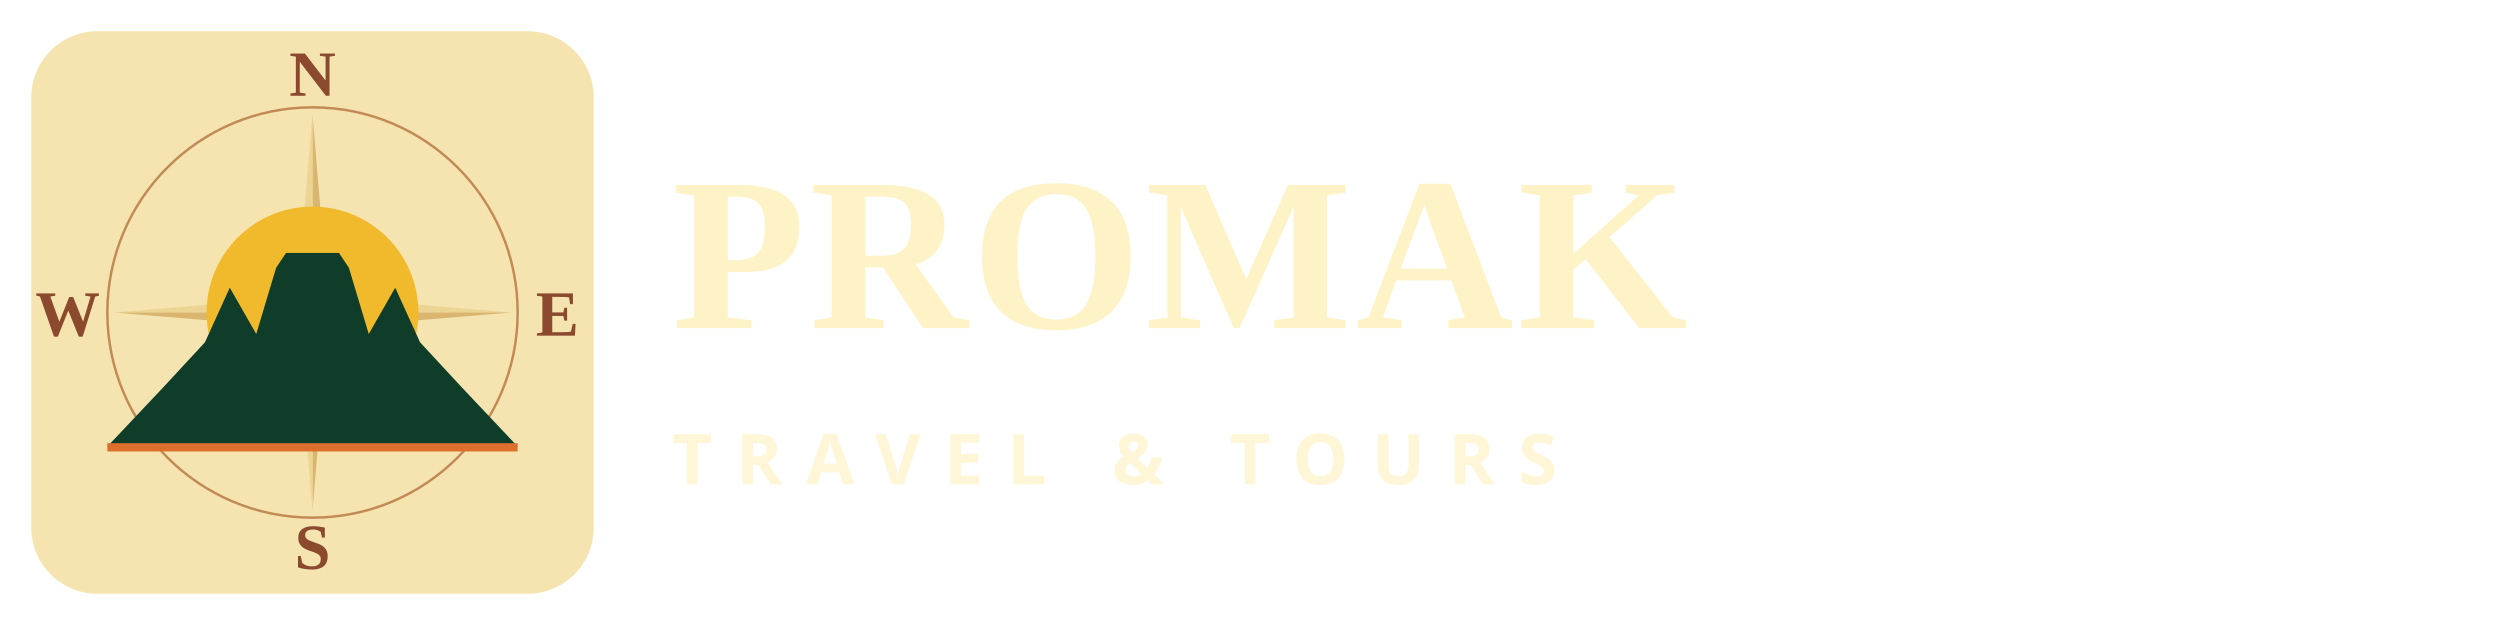
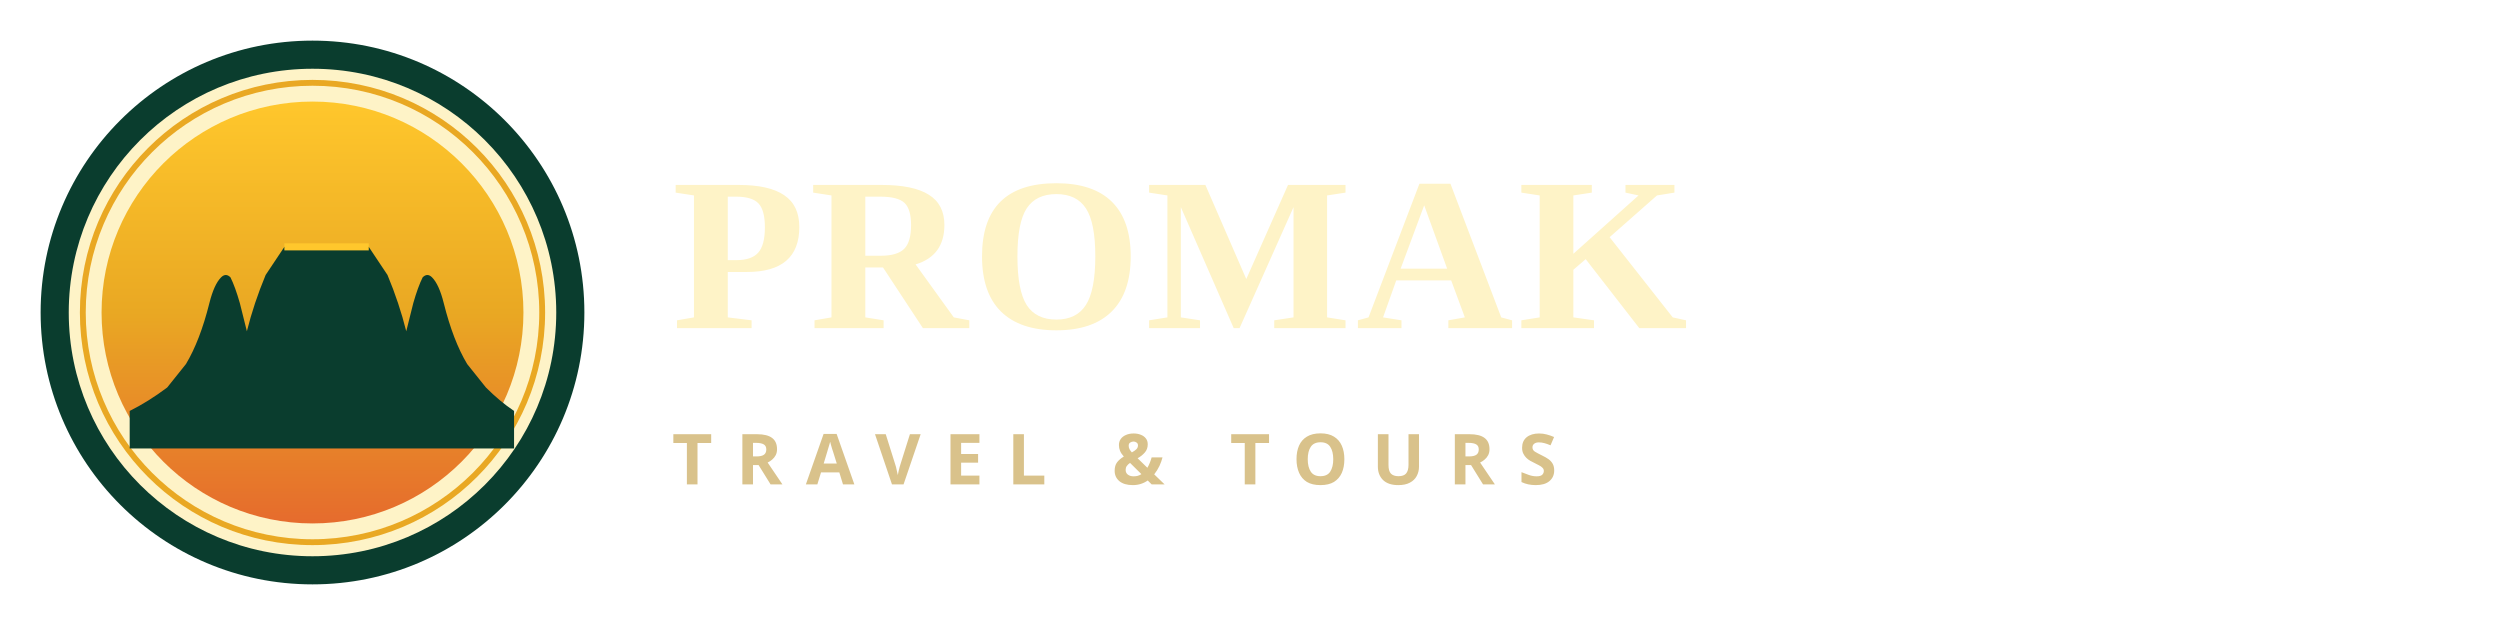
- <svg xmlns="http://www.w3.org/2000/svg" viewBox="0 0 320 80" fill="none">
-   <svg x="4" y="4" width="72" height="72" viewBox="0 0 680 680" overflow="visible">
-     <rect x="0" y="0" width="680" height="680" rx="80" fill="#F5E4B0" />
-     <circle cx="340" cy="340" r="248" stroke="#C28A55" stroke-width="3" fill="none" />
-     <polygon points="340,100 360,340 340,580" fill="#D9B570" />
-     <polygon points="340,100 320,340 340,580" fill="#ECD493" />
-     <polygon points="100,340 340,320 580,340" fill="#ECD493" />
-     <polygon points="100,340 340,360 580,340" fill="#D9B570" />
-     <circle cx="340" cy="340" r="128" fill="#F0BA2C" />
-     <path d="M 92 502 L 160 430 L 210 376 L 240 310 L 272 366 L 296 286 L 308 268 L 372 268 L 384 286 L 408 366 L 440 310 L 470 376 L 520 430 L 588 502 Z" fill="#0F3D2A" />
-     <rect x="92" y="498" width="496" height="10" fill="#DE6E2C" />
-     <text x="340" y="78" text-anchor="middle" fill="#8B4A2E" font-family="Georgia, 'Times New Roman', serif" font-size="78" font-weight="700">N</text>
-     <text x="340" y="650" text-anchor="middle" fill="#8B4A2E" font-family="Georgia, 'Times New Roman', serif" font-size="78" font-weight="700">S</text>
-     <text x="44" y="368" text-anchor="middle" fill="#8B4A2E" font-family="Georgia, 'Times New Roman', serif" font-size="78" font-weight="700">W</text>
-     <text x="636" y="368" text-anchor="middle" fill="#8B4A2E" font-family="Georgia, 'Times New Roman', serif" font-size="78" font-weight="700">E</text>
-   </svg>
+ <svg xmlns="http://www.w3.org/2000/svg" viewBox="0 0 320 80">
+   <defs>
+     <linearGradient id="skyW" x1="0" y1="0" x2="0" y2="1">
+       <stop offset="0%" stop-color="#FFC72C" />
+       <stop offset="50%" stop-color="#E9A823" />
+       <stop offset="100%" stop-color="#E66B2D" />
+     </linearGradient>
+   </defs>
+   <g transform="translate(4, 4) scale(0.3)">
+     <circle cx="120" cy="120" r="116" fill="#0a3d2e" />
+     <circle cx="120" cy="120" r="104" fill="#FEF3C7" />
+     <circle cx="120" cy="120" r="98" fill="none" stroke="#E9A823" stroke-width="2.5" />
+     <circle cx="120" cy="120" r="90" fill="url(#skyW)" />
+     <path d="M 42 178 L 42 162 Q 50 158, 58 152 L 66 142 Q 72 132, 76 116 Q 78 108, 81 105 Q 83 103, 85 105 Q 87 109, 89 116 L 92 128 Q 95 116, 100 104 L 108 92 L 144 92 L 152 104 Q 157 116, 160 128 L 163 116 Q 165 109, 167 105 Q 169 103, 171 105 Q 174 108, 176 116 Q 180 132, 186 142 L 194 152 Q 200 158, 206 162 L 206 178 Z" fill="#0a3d2e" />
+     <line x1="108" y1="92" x2="144" y2="92" stroke="#FFC72C" stroke-width="3" />
+   </g>
  <text x="86" y="42" font-family="Georgia,'Times New Roman',serif" font-size="28" font-weight="700" fill="#FEF3C7" letter-spacing="0.5">PROMAK</text>
-   <text x="86" y="62" font-family="system-ui,sans-serif" font-size="9" font-weight="600" fill="rgba(254,243,199,0.7)" letter-spacing="3">TRAVEL  &amp;  TOURS</text>
+   <text x="86" y="62" font-family="system-ui,sans-serif" font-size="9" font-weight="600" fill="#D9C28B" letter-spacing="3">TRAVEL  &amp;  TOURS</text>
</svg>
